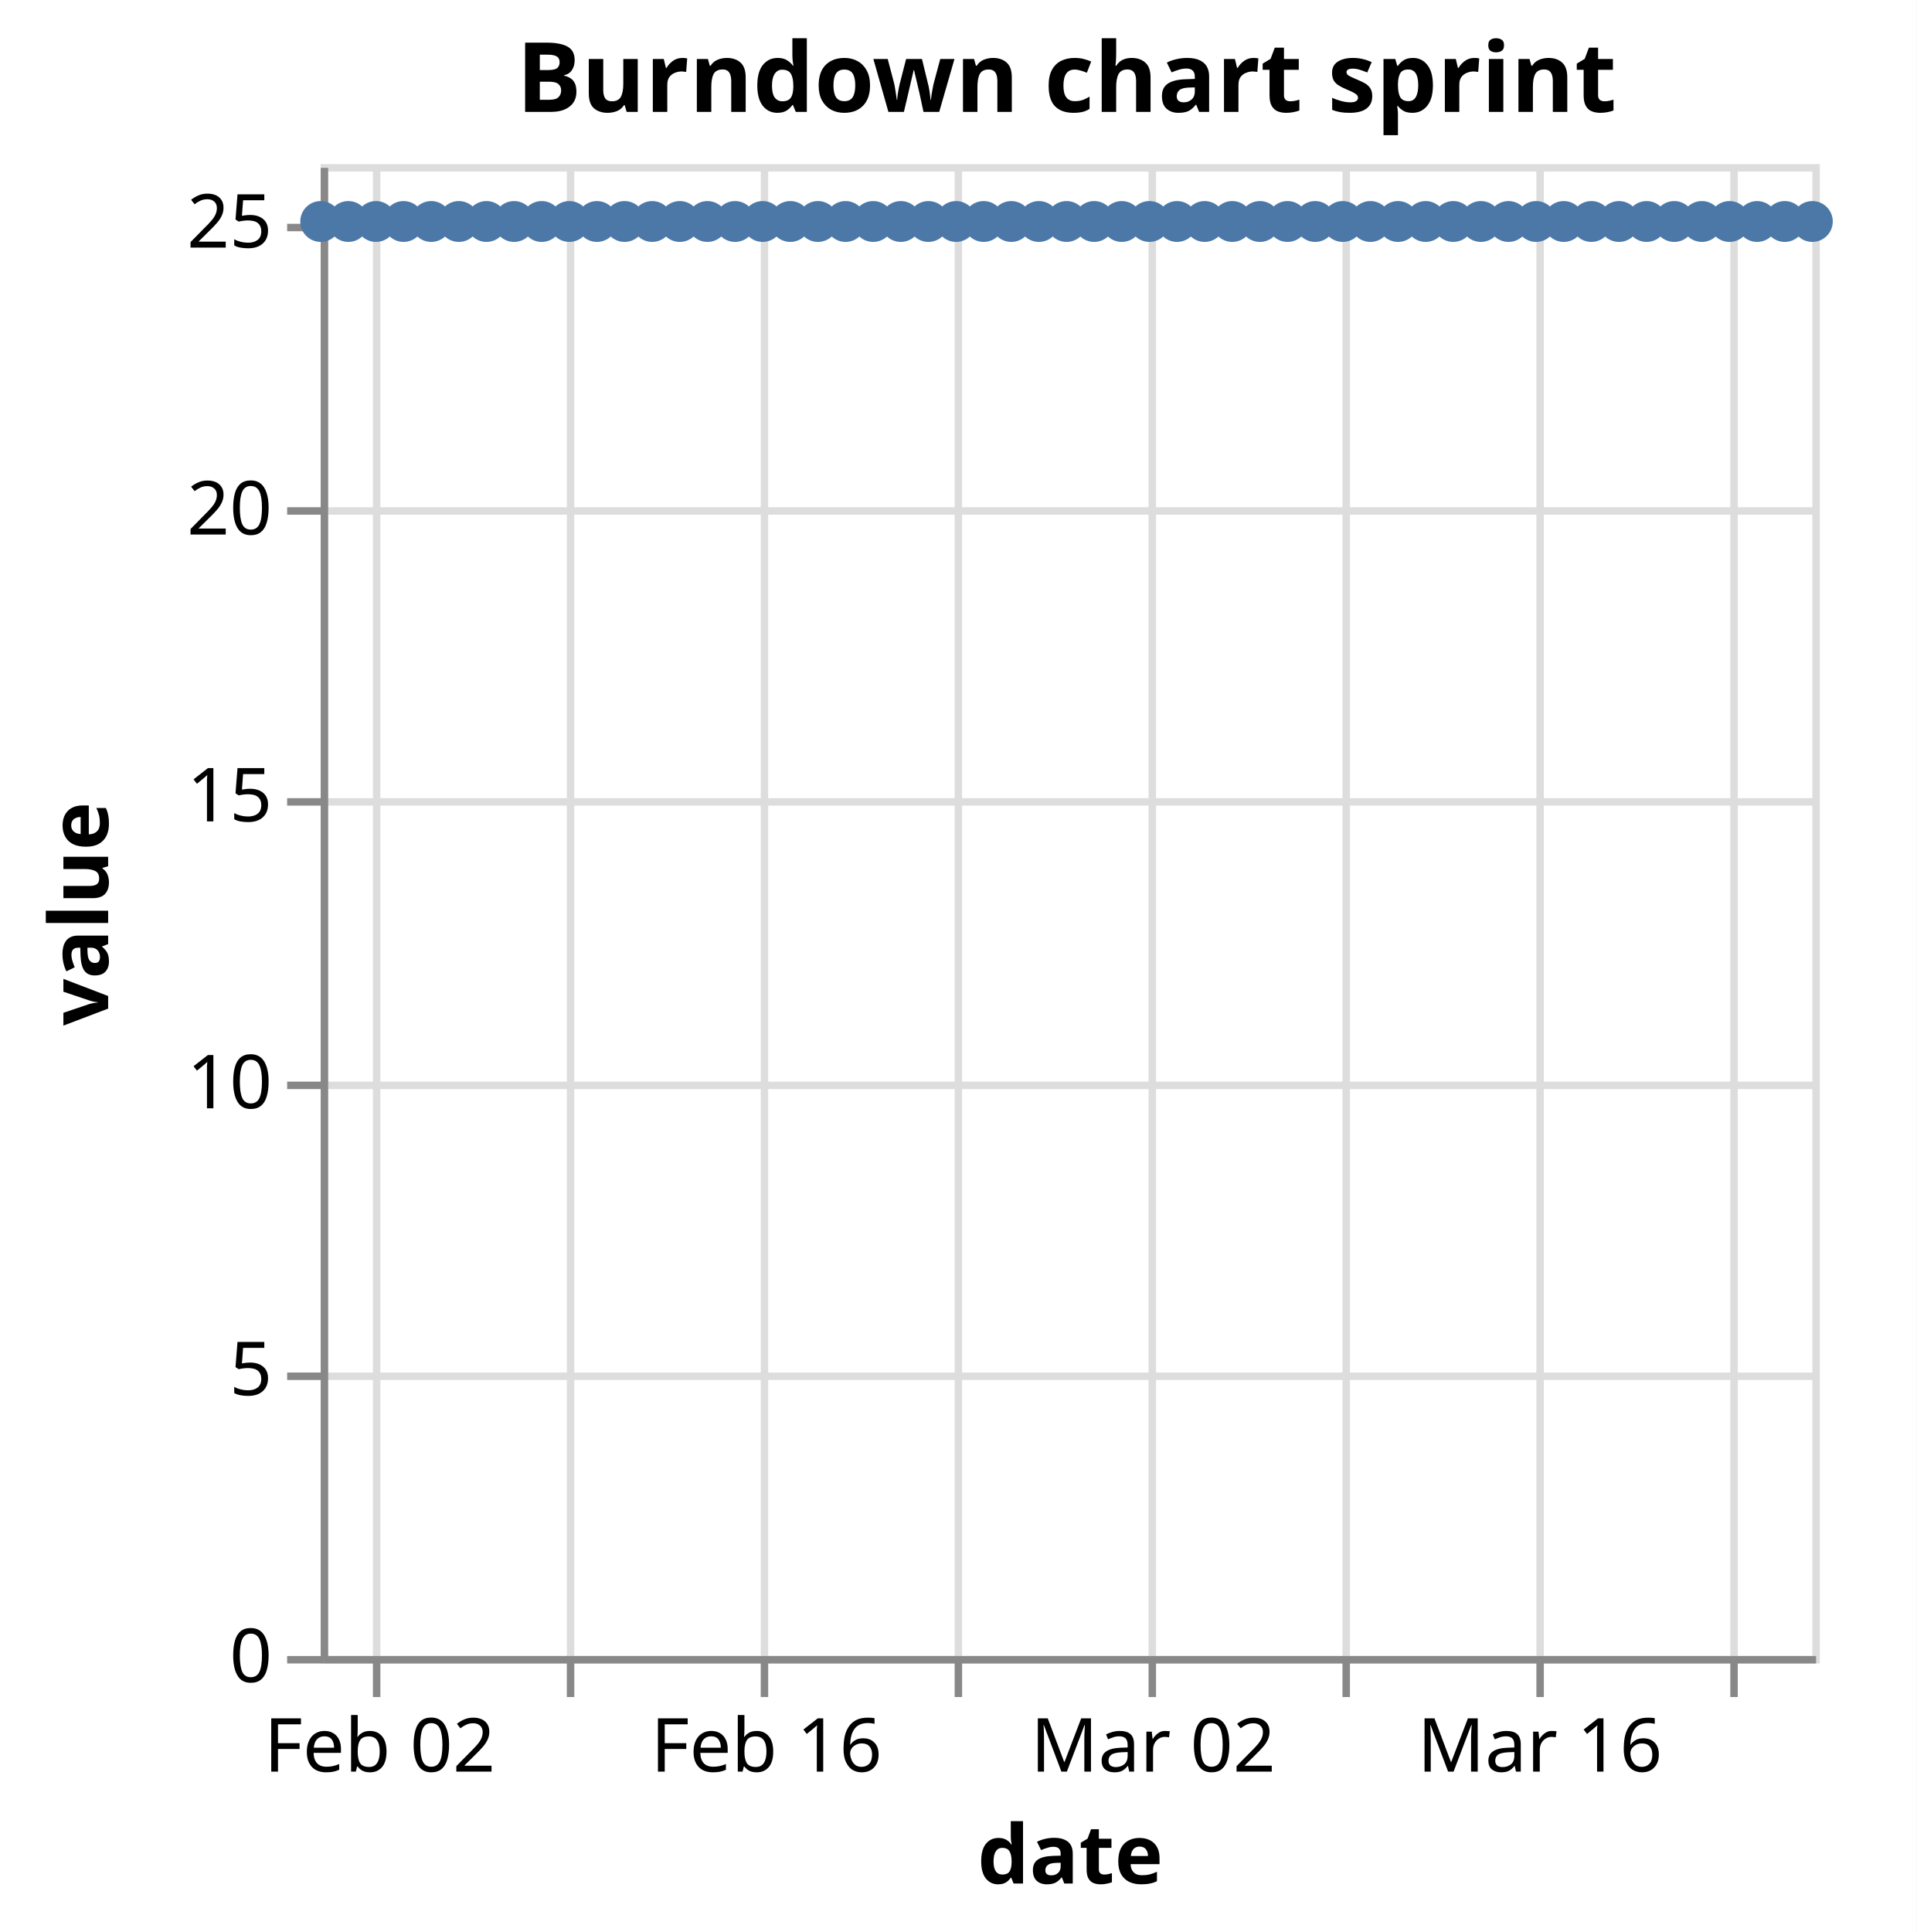
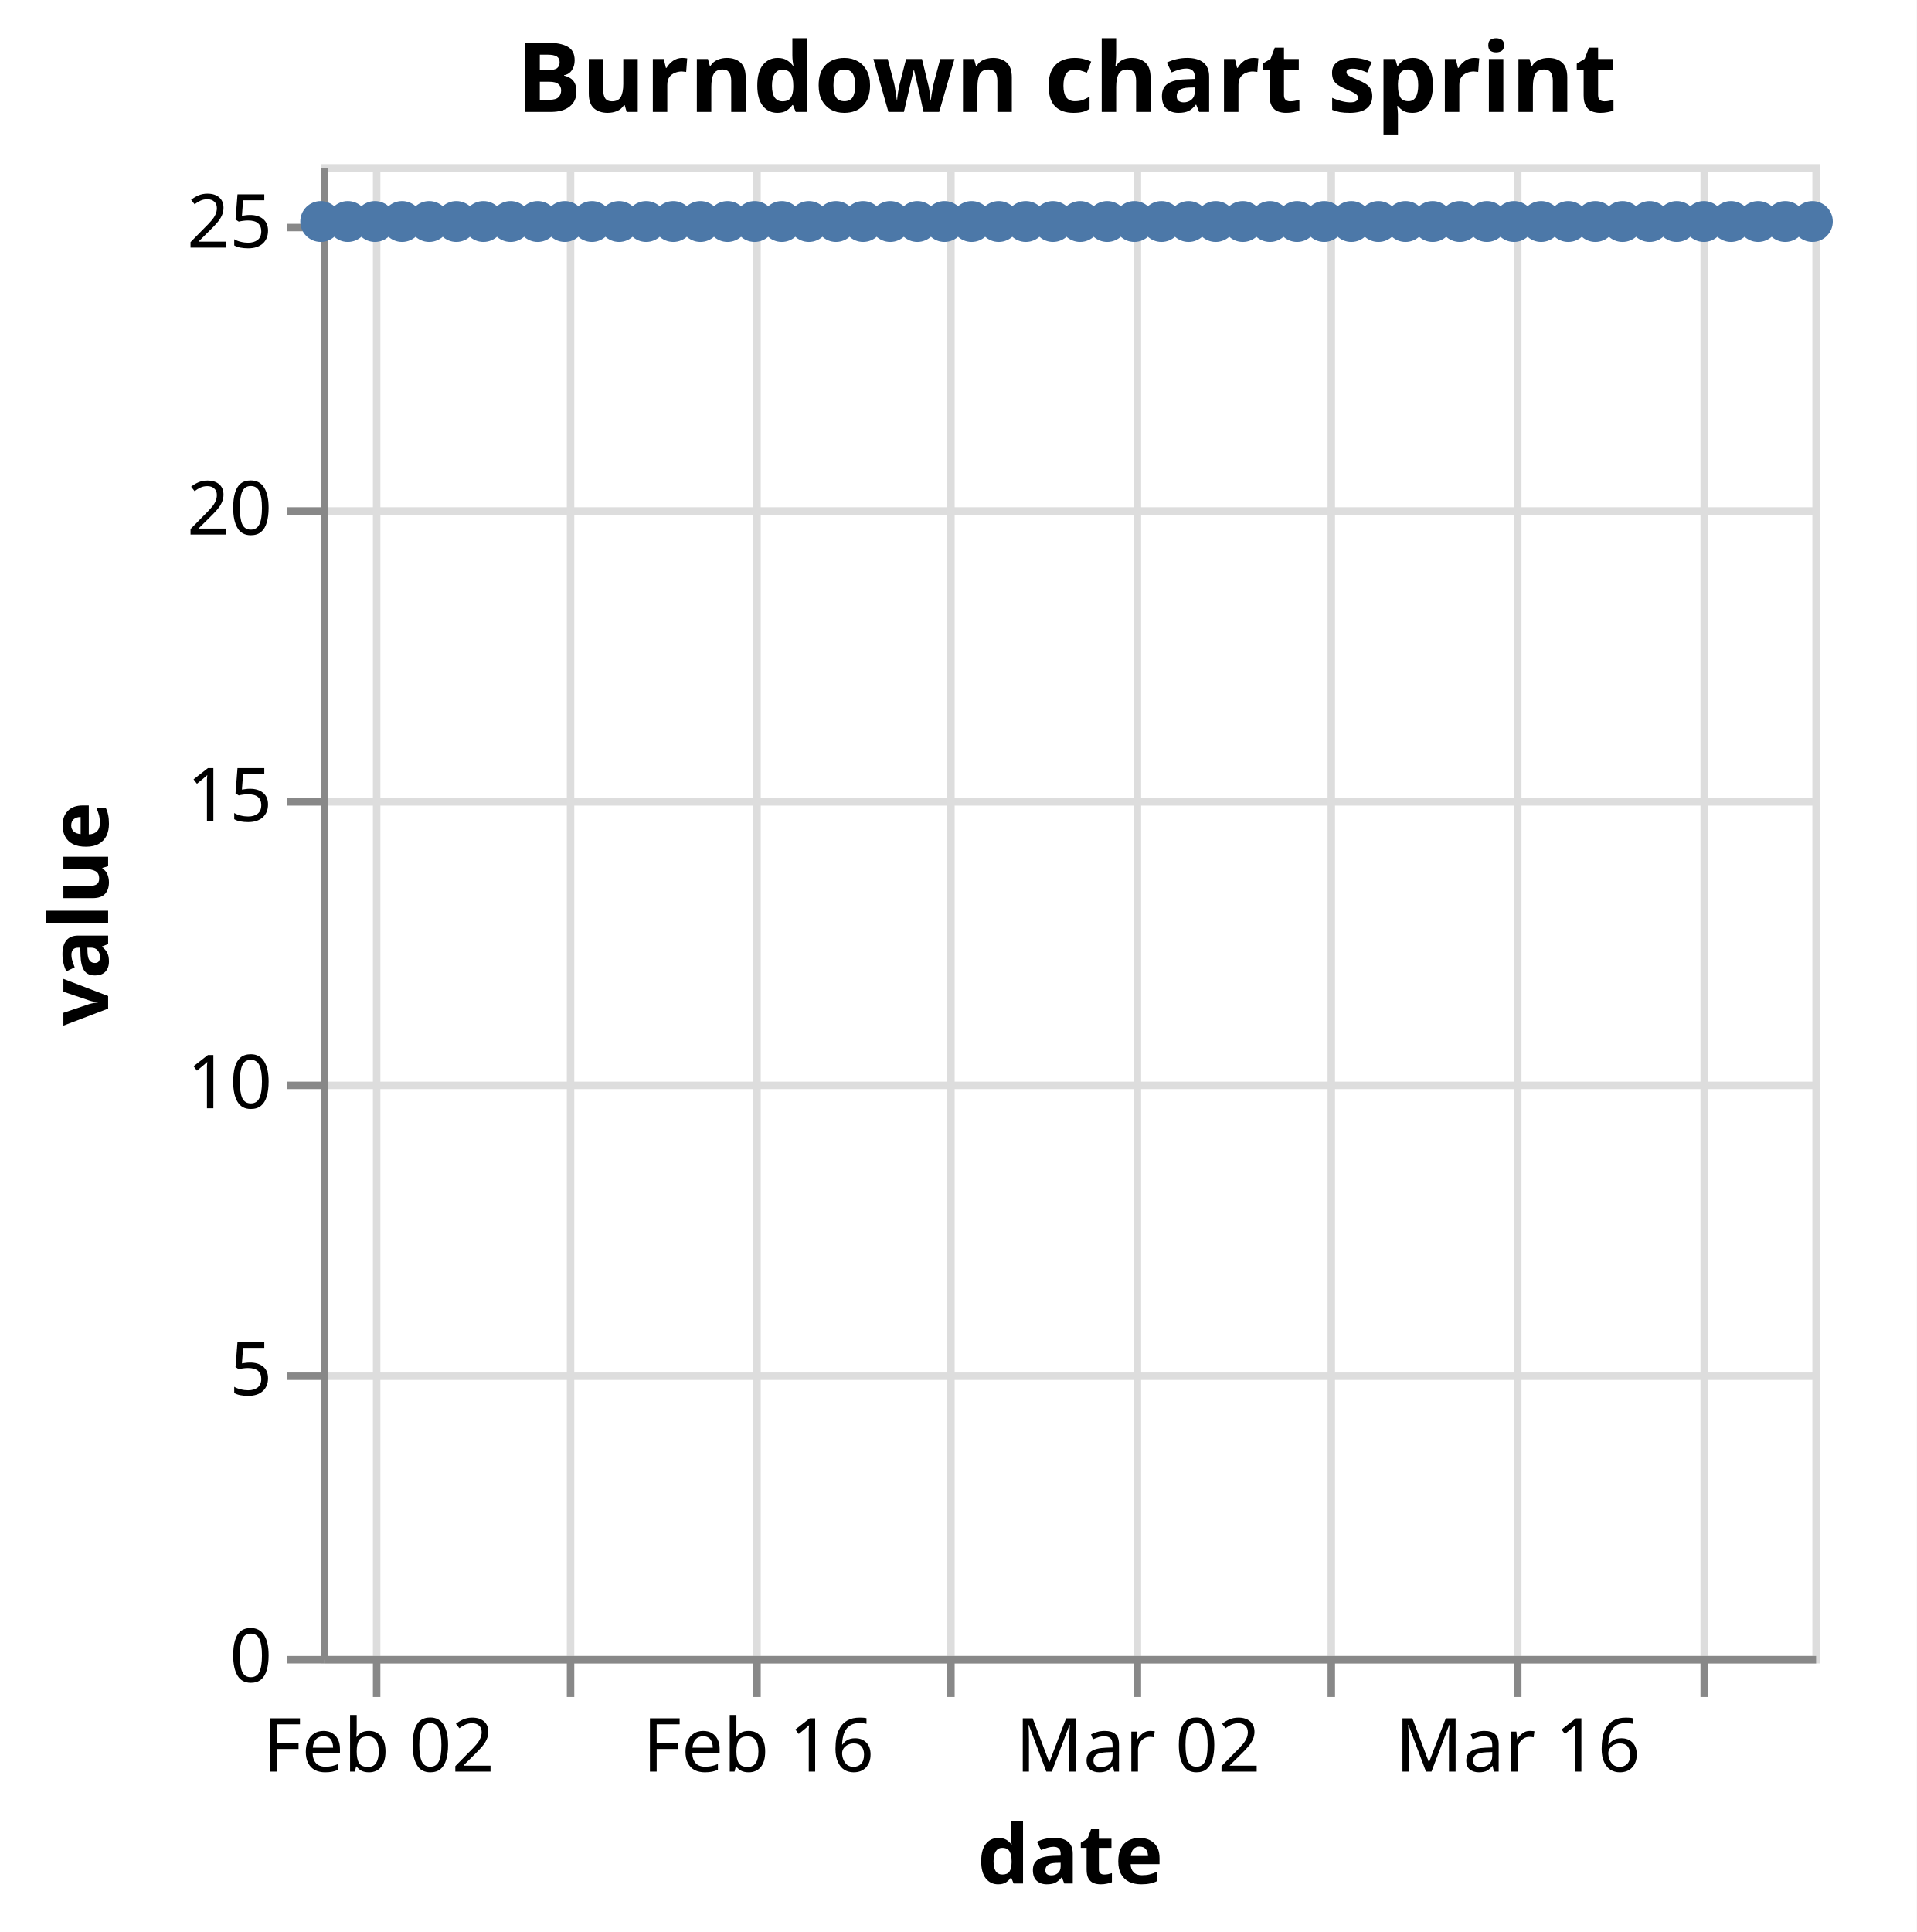
<svg xmlns="http://www.w3.org/2000/svg" version="1.1" class="marks" width="257" height="259" viewBox="0 0 257 259">
  <rect width="257" height="259" fill="white" />
  <g fill="none" stroke-miterlimit="10" transform="translate(43,22)">
    <g class="mark-group role-frame root" role="graphics-object" aria-roledescription="group mark container">
      <g transform="translate(0,0)">
        <path class="background" aria-hidden="true" d="M0.5,0.5h200v200h-200Z" stroke="#ddd" />
        <g>
          <g class="mark-group role-axis" aria-hidden="true">
            <g transform="translate(0.5,200.5)">
              <path class="background" aria-hidden="true" d="M0,0h0v0h0Z" pointer-events="none" />
              <g>
                <g class="mark-rule role-axis-grid" pointer-events="none">
                  <line transform="translate(7,-200)" x2="0" y2="200" stroke="#ddd" stroke-width="1" opacity="1" />
                  <line transform="translate(33,-200)" x2="0" y2="200" stroke="#ddd" stroke-width="1" opacity="1" />
-                   <line transform="translate(59,-200)" x2="0" y2="200" stroke="#ddd" stroke-width="1" opacity="1" />
-                   <line transform="translate(85,-200)" x2="0" y2="200" stroke="#ddd" stroke-width="1" opacity="1" />
-                   <line transform="translate(111,-200)" x2="0" y2="200" stroke="#ddd" stroke-width="1" opacity="1" />
-                   <line transform="translate(137,-200)" x2="0" y2="200" stroke="#ddd" stroke-width="1" opacity="1" />
-                   <line transform="translate(163,-200)" x2="0" y2="200" stroke="#ddd" stroke-width="1" opacity="1" />
-                   <line transform="translate(189,-200)" x2="0" y2="200" stroke="#ddd" stroke-width="1" opacity="1" />
+                   <line transform="translate(58,-200)" x2="0" y2="200" stroke="#ddd" stroke-width="1" opacity="1" />
+                   <line transform="translate(84,-200)" x2="0" y2="200" stroke="#ddd" stroke-width="1" opacity="1" />
+                   <line transform="translate(109,-200)" x2="0" y2="200" stroke="#ddd" stroke-width="1" opacity="1" />
+                   <line transform="translate(135,-200)" x2="0" y2="200" stroke="#ddd" stroke-width="1" opacity="1" />
+                   <line transform="translate(160,-200)" x2="0" y2="200" stroke="#ddd" stroke-width="1" opacity="1" />
+                   <line transform="translate(185,-200)" x2="0" y2="200" stroke="#ddd" stroke-width="1" opacity="1" />
                </g>
              </g>
              <path class="foreground" aria-hidden="true" d="" pointer-events="none" display="none" />
            </g>
          </g>
          <g class="mark-group role-axis" aria-hidden="true">
            <g transform="translate(0.5,0.5)">
              <path class="background" aria-hidden="true" d="M0,0h0v0h0Z" pointer-events="none" />
              <g>
                <g class="mark-rule role-axis-grid" pointer-events="none">
                  <line transform="translate(0,200)" x2="200" y2="0" stroke="#ddd" stroke-width="1" opacity="1" />
                  <line transform="translate(0,162)" x2="200" y2="0" stroke="#ddd" stroke-width="1" opacity="1" />
                  <line transform="translate(0,123)" x2="200" y2="0" stroke="#ddd" stroke-width="1" opacity="1" />
                  <line transform="translate(0,85)" x2="200" y2="0" stroke="#ddd" stroke-width="1" opacity="1" />
                  <line transform="translate(0,46)" x2="200" y2="0" stroke="#ddd" stroke-width="1" opacity="1" />
                  <line transform="translate(0,8)" x2="200" y2="0" stroke="#ddd" stroke-width="1" opacity="1" />
                </g>
              </g>
              <path class="foreground" aria-hidden="true" d="" pointer-events="none" display="none" />
            </g>
          </g>
-           <g class="mark-group role-axis" role="graphics-symbol" aria-roledescription="axis" aria-label="X-axis titled 'date' for a time scale with values from January 31 to March 26">
+           <g class="mark-group role-axis" role="graphics-symbol" aria-roledescription="axis" aria-label="X-axis titled 'date' for a time scale with values from January 31 to March 27">
            <g transform="translate(0.5,200.5)">
              <path class="background" aria-hidden="true" d="M0,0h0v0h0Z" pointer-events="none" />
              <g>
                <g class="mark-rule role-axis-tick" pointer-events="none">
                  <line transform="translate(7,0)" x2="0" y2="5" stroke="#888" stroke-width="1" opacity="1" />
                  <line transform="translate(33,0)" x2="0" y2="5" stroke="#888" stroke-width="1" opacity="1" />
-                   <line transform="translate(59,0)" x2="0" y2="5" stroke="#888" stroke-width="1" opacity="1" />
-                   <line transform="translate(85,0)" x2="0" y2="5" stroke="#888" stroke-width="1" opacity="1" />
-                   <line transform="translate(111,0)" x2="0" y2="5" stroke="#888" stroke-width="1" opacity="1" />
-                   <line transform="translate(137,0)" x2="0" y2="5" stroke="#888" stroke-width="1" opacity="1" />
-                   <line transform="translate(163,0)" x2="0" y2="5" stroke="#888" stroke-width="1" opacity="1" />
-                   <line transform="translate(189,0)" x2="0" y2="5" stroke="#888" stroke-width="1" opacity="1" />
+                   <line transform="translate(58,0)" x2="0" y2="5" stroke="#888" stroke-width="1" opacity="1" />
+                   <line transform="translate(84,0)" x2="0" y2="5" stroke="#888" stroke-width="1" opacity="1" />
+                   <line transform="translate(109,0)" x2="0" y2="5" stroke="#888" stroke-width="1" opacity="1" />
+                   <line transform="translate(135,0)" x2="0" y2="5" stroke="#888" stroke-width="1" opacity="1" />
+                   <line transform="translate(160,0)" x2="0" y2="5" stroke="#888" stroke-width="1" opacity="1" />
+                   <line transform="translate(185,0)" x2="0" y2="5" stroke="#888" stroke-width="1" opacity="1" />
                </g>
                <g class="mark-text role-axis-label" pointer-events="none">
-                   <text text-anchor="middle" transform="translate(7.407407,15)" font-family="sans-serif" font-size="10px" fill="#000" opacity="1">Feb 02</text>
-                   <text text-anchor="middle" transform="translate(33.33333,15)" font-family="sans-serif" font-size="10px" fill="#000" opacity="0">Feb 09</text>
-                   <text text-anchor="middle" transform="translate(59.25926,15)" font-family="sans-serif" font-size="10px" fill="#000" opacity="1">Feb 16</text>
-                   <text text-anchor="middle" transform="translate(85.18519,15)" font-family="sans-serif" font-size="10px" fill="#000" opacity="0">Feb 23</text>
-                   <text text-anchor="middle" transform="translate(111.1111,15)" font-family="sans-serif" font-size="10px" fill="#000" opacity="1">Mar 02</text>
-                   <text text-anchor="middle" transform="translate(137.037,15)" font-family="sans-serif" font-size="10px" fill="#000" opacity="0">Mar 09</text>
-                   <text text-anchor="middle" transform="translate(162.963,15)" font-family="sans-serif" font-size="10px" fill="#000" opacity="1">Mar 16</text>
-                   <text text-anchor="middle" transform="translate(188.8889,15)" font-family="sans-serif" font-size="10px" fill="#000" opacity="0">Mar 23</text>
+                   <text text-anchor="middle" transform="translate(7.272727,15)" font-family="sans-serif" font-size="10px" fill="#000" opacity="1">Feb 02</text>
+                   <text text-anchor="middle" transform="translate(32.72727,15)" font-family="sans-serif" font-size="10px" fill="#000" opacity="0">Feb 09</text>
+                   <text text-anchor="middle" transform="translate(58.18182,15)" font-family="sans-serif" font-size="10px" fill="#000" opacity="1">Feb 16</text>
+                   <text text-anchor="middle" transform="translate(83.63636,15)" font-family="sans-serif" font-size="10px" fill="#000" opacity="0">Feb 23</text>
+                   <text text-anchor="middle" transform="translate(109.0909,15)" font-family="sans-serif" font-size="10px" fill="#000" opacity="1">Mar 02</text>
+                   <text text-anchor="middle" transform="translate(134.5455,15)" font-family="sans-serif" font-size="10px" fill="#000" opacity="0">Mar 09</text>
+                   <text text-anchor="middle" transform="translate(160,15)" font-family="sans-serif" font-size="10px" fill="#000" opacity="1">Mar 16</text>
+                   <text text-anchor="middle" transform="translate(185.4545,15)" font-family="sans-serif" font-size="10px" fill="#000" opacity="0">Mar 23</text>
                </g>
                <g class="mark-rule role-axis-domain" pointer-events="none">
                  <line transform="translate(0,0)" x2="200" y2="0" stroke="#888" stroke-width="1" opacity="1" />
                </g>
                <g class="mark-text role-axis-title" pointer-events="none">
                  <text text-anchor="middle" transform="translate(100,30)" font-family="sans-serif" font-size="11px" font-weight="bold" fill="#000" opacity="1">date</text>
                </g>
              </g>
              <path class="foreground" aria-hidden="true" d="" pointer-events="none" display="none" />
            </g>
          </g>
          <g class="mark-group role-axis" role="graphics-symbol" aria-roledescription="axis" aria-label="Y-axis titled 'value' for a linear scale with values from 0 to 26">
            <g transform="translate(0.5,0.5)">
              <path class="background" aria-hidden="true" d="M0,0h0v0h0Z" pointer-events="none" />
              <g>
                <g class="mark-rule role-axis-tick" pointer-events="none">
                  <line transform="translate(0,200)" x2="-5" y2="0" stroke="#888" stroke-width="1" opacity="1" />
                  <line transform="translate(0,162)" x2="-5" y2="0" stroke="#888" stroke-width="1" opacity="1" />
                  <line transform="translate(0,123)" x2="-5" y2="0" stroke="#888" stroke-width="1" opacity="1" />
                  <line transform="translate(0,85)" x2="-5" y2="0" stroke="#888" stroke-width="1" opacity="1" />
                  <line transform="translate(0,46)" x2="-5" y2="0" stroke="#888" stroke-width="1" opacity="1" />
                  <line transform="translate(0,8)" x2="-5" y2="0" stroke="#888" stroke-width="1" opacity="1" />
                </g>
                <g class="mark-text role-axis-label" pointer-events="none">
                  <text text-anchor="end" transform="translate(-7,203)" font-family="sans-serif" font-size="10px" fill="#000" opacity="1">0</text>
                  <text text-anchor="end" transform="translate(-7,164.5385)" font-family="sans-serif" font-size="10px" fill="#000" opacity="1">5</text>
                  <text text-anchor="end" transform="translate(-7,126.0769)" font-family="sans-serif" font-size="10px" fill="#000" opacity="1">10</text>
                  <text text-anchor="end" transform="translate(-7,87.61538)" font-family="sans-serif" font-size="10px" fill="#000" opacity="1">15</text>
                  <text text-anchor="end" transform="translate(-7,49.15385)" font-family="sans-serif" font-size="10px" fill="#000" opacity="1">20</text>
                  <text text-anchor="end" transform="translate(-7,10.69231)" font-family="sans-serif" font-size="10px" fill="#000" opacity="1">25</text>
                </g>
                <g class="mark-rule role-axis-domain" pointer-events="none">
                  <line transform="translate(0,200)" x2="0" y2="-200" stroke="#888" stroke-width="1" opacity="1" />
                </g>
                <g class="mark-text role-axis-title" pointer-events="none">
                  <text text-anchor="middle" transform="translate(-27,100) rotate(-90) translate(0,-2)" font-family="sans-serif" font-size="11px" font-weight="bold" fill="#000" opacity="1">value</text>
                </g>
              </g>
              <path class="foreground" aria-hidden="true" d="" pointer-events="none" display="none" />
            </g>
          </g>
          <g class="mark-line role-mark layer_0_layer_0_marks" role="graphics-object" aria-roledescription="line mark container">
-             <path aria-label="date: Jan 31; value: 25" role="graphics-symbol" aria-roledescription="line mark" d="M0,7.692L3.704,7.692L7.407,7.692L11.111,7.692L14.815,7.692L18.519,7.692L22.222,7.692L25.926,7.692L29.63,7.692L33.333,7.692L37.037,7.692L40.741,7.692L44.444,7.692L48.148,7.692L51.852,7.692L55.556,7.692L59.259,7.692L62.963,7.692L66.667,7.692L70.37,7.692L74.074,7.692L77.778,7.692L81.481,7.692L85.185,7.692L88.889,7.692L92.593,7.692L96.296,7.692L100,7.692L103.704,7.692L107.407,7.692L111.111,7.692L114.815,7.692L118.519,7.692L122.222,7.692L125.926,7.692L129.63,7.692L133.333,7.692L137.037,7.692L140.741,7.692L144.444,7.692L148.148,7.692L151.852,7.692L155.556,7.692L159.259,7.692L162.963,7.692L166.667,7.692L170.37,7.692L174.074,7.692L177.778,7.692L181.481,7.692L185.185,7.692L188.889,7.692L192.593,7.692L196.296,7.692L200,7.692" stroke="#4c78a8" stroke-width="2" />
+             <path aria-label="date: Jan 31; value: 25" role="graphics-symbol" aria-roledescription="line mark" d="M0,7.692L3.636,7.692L7.273,7.692L10.909,7.692L14.545,7.692L18.182,7.692L21.818,7.692L25.455,7.692L29.091,7.692L32.727,7.692L36.364,7.692L40,7.692L43.636,7.692L47.273,7.692L50.909,7.692L54.545,7.692L58.182,7.692L61.818,7.692L65.455,7.692L69.091,7.692L72.727,7.692L76.364,7.692L80,7.692L83.636,7.692L87.273,7.692L90.909,7.692L94.545,7.692L98.182,7.692L101.818,7.692L105.455,7.692L109.091,7.692L112.727,7.692L116.364,7.692L120,7.692L123.636,7.692L127.273,7.692L130.909,7.692L134.545,7.692L138.182,7.692L141.818,7.692L145.455,7.692L149.091,7.692L152.727,7.692L156.364,7.692L160,7.692L163.636,7.692L167.273,7.692L170.909,7.692L174.545,7.692L178.182,7.692L181.818,7.692L185.455,7.692L189.091,7.692L192.727,7.692L196.364,7.692L200,7.692" stroke="#4c78a8" stroke-width="2" />
          </g>
          <g class="mark-symbol role-mark layer_0_layer_1_marks" role="graphics-object" aria-roledescription="symbol mark container">
            <path aria-label="date: Jan 31; value: 25" role="graphics-symbol" aria-roledescription="point" transform="translate(0,7.692308)" d="M2.739,0A2.739,2.739,0,1,1,-2.739,0A2.739,2.739,0,1,1,2.739,0" fill="#4c78a8" stroke-width="2" opacity="1" />
-             <path aria-label="date: Feb 01; value: 25" role="graphics-symbol" aria-roledescription="point" transform="translate(3.703704,7.692308)" d="M2.739,0A2.739,2.739,0,1,1,-2.739,0A2.739,2.739,0,1,1,2.739,0" fill="#4c78a8" stroke-width="2" opacity="1" />
-             <path aria-label="date: Feb 02; value: 25" role="graphics-symbol" aria-roledescription="point" transform="translate(7.407407,7.692308)" d="M2.739,0A2.739,2.739,0,1,1,-2.739,0A2.739,2.739,0,1,1,2.739,0" fill="#4c78a8" stroke-width="2" opacity="1" />
-             <path aria-label="date: Feb 03; value: 25" role="graphics-symbol" aria-roledescription="point" transform="translate(11.11111,7.692308)" d="M2.739,0A2.739,2.739,0,1,1,-2.739,0A2.739,2.739,0,1,1,2.739,0" fill="#4c78a8" stroke-width="2" opacity="1" />
-             <path aria-label="date: Feb 04; value: 25" role="graphics-symbol" aria-roledescription="point" transform="translate(14.81481,7.692308)" d="M2.739,0A2.739,2.739,0,1,1,-2.739,0A2.739,2.739,0,1,1,2.739,0" fill="#4c78a8" stroke-width="2" opacity="1" />
-             <path aria-label="date: Feb 05; value: 25" role="graphics-symbol" aria-roledescription="point" transform="translate(18.51852,7.692308)" d="M2.739,0A2.739,2.739,0,1,1,-2.739,0A2.739,2.739,0,1,1,2.739,0" fill="#4c78a8" stroke-width="2" opacity="1" />
-             <path aria-label="date: Feb 06; value: 25" role="graphics-symbol" aria-roledescription="point" transform="translate(22.22222,7.692308)" d="M2.739,0A2.739,2.739,0,1,1,-2.739,0A2.739,2.739,0,1,1,2.739,0" fill="#4c78a8" stroke-width="2" opacity="1" />
-             <path aria-label="date: Feb 07; value: 25" role="graphics-symbol" aria-roledescription="point" transform="translate(25.92593,7.692308)" d="M2.739,0A2.739,2.739,0,1,1,-2.739,0A2.739,2.739,0,1,1,2.739,0" fill="#4c78a8" stroke-width="2" opacity="1" />
-             <path aria-label="date: Feb 08; value: 25" role="graphics-symbol" aria-roledescription="point" transform="translate(29.62963,7.692308)" d="M2.739,0A2.739,2.739,0,1,1,-2.739,0A2.739,2.739,0,1,1,2.739,0" fill="#4c78a8" stroke-width="2" opacity="1" />
-             <path aria-label="date: Feb 09; value: 25" role="graphics-symbol" aria-roledescription="point" transform="translate(33.33333,7.692308)" d="M2.739,0A2.739,2.739,0,1,1,-2.739,0A2.739,2.739,0,1,1,2.739,0" fill="#4c78a8" stroke-width="2" opacity="1" />
-             <path aria-label="date: Feb 10; value: 25" role="graphics-symbol" aria-roledescription="point" transform="translate(37.03704,7.692308)" d="M2.739,0A2.739,2.739,0,1,1,-2.739,0A2.739,2.739,0,1,1,2.739,0" fill="#4c78a8" stroke-width="2" opacity="1" />
-             <path aria-label="date: Feb 11; value: 25" role="graphics-symbol" aria-roledescription="point" transform="translate(40.74074,7.692308)" d="M2.739,0A2.739,2.739,0,1,1,-2.739,0A2.739,2.739,0,1,1,2.739,0" fill="#4c78a8" stroke-width="2" opacity="1" />
-             <path aria-label="date: Feb 12; value: 25" role="graphics-symbol" aria-roledescription="point" transform="translate(44.44444,7.692308)" d="M2.739,0A2.739,2.739,0,1,1,-2.739,0A2.739,2.739,0,1,1,2.739,0" fill="#4c78a8" stroke-width="2" opacity="1" />
-             <path aria-label="date: Feb 13; value: 25" role="graphics-symbol" aria-roledescription="point" transform="translate(48.14815,7.692308)" d="M2.739,0A2.739,2.739,0,1,1,-2.739,0A2.739,2.739,0,1,1,2.739,0" fill="#4c78a8" stroke-width="2" opacity="1" />
-             <path aria-label="date: Feb 14; value: 25" role="graphics-symbol" aria-roledescription="point" transform="translate(51.85185,7.692308)" d="M2.739,0A2.739,2.739,0,1,1,-2.739,0A2.739,2.739,0,1,1,2.739,0" fill="#4c78a8" stroke-width="2" opacity="1" />
-             <path aria-label="date: Feb 15; value: 25" role="graphics-symbol" aria-roledescription="point" transform="translate(55.55556,7.692308)" d="M2.739,0A2.739,2.739,0,1,1,-2.739,0A2.739,2.739,0,1,1,2.739,0" fill="#4c78a8" stroke-width="2" opacity="1" />
-             <path aria-label="date: Feb 16; value: 25" role="graphics-symbol" aria-roledescription="point" transform="translate(59.25926,7.692308)" d="M2.739,0A2.739,2.739,0,1,1,-2.739,0A2.739,2.739,0,1,1,2.739,0" fill="#4c78a8" stroke-width="2" opacity="1" />
-             <path aria-label="date: Feb 17; value: 25" role="graphics-symbol" aria-roledescription="point" transform="translate(62.96296,7.692308)" d="M2.739,0A2.739,2.739,0,1,1,-2.739,0A2.739,2.739,0,1,1,2.739,0" fill="#4c78a8" stroke-width="2" opacity="1" />
-             <path aria-label="date: Feb 18; value: 25" role="graphics-symbol" aria-roledescription="point" transform="translate(66.66667,7.692308)" d="M2.739,0A2.739,2.739,0,1,1,-2.739,0A2.739,2.739,0,1,1,2.739,0" fill="#4c78a8" stroke-width="2" opacity="1" />
-             <path aria-label="date: Feb 19; value: 25" role="graphics-symbol" aria-roledescription="point" transform="translate(70.37037,7.692308)" d="M2.739,0A2.739,2.739,0,1,1,-2.739,0A2.739,2.739,0,1,1,2.739,0" fill="#4c78a8" stroke-width="2" opacity="1" />
-             <path aria-label="date: Feb 20; value: 25" role="graphics-symbol" aria-roledescription="point" transform="translate(74.07407,7.692308)" d="M2.739,0A2.739,2.739,0,1,1,-2.739,0A2.739,2.739,0,1,1,2.739,0" fill="#4c78a8" stroke-width="2" opacity="1" />
-             <path aria-label="date: Feb 21; value: 25" role="graphics-symbol" aria-roledescription="point" transform="translate(77.77778,7.692308)" d="M2.739,0A2.739,2.739,0,1,1,-2.739,0A2.739,2.739,0,1,1,2.739,0" fill="#4c78a8" stroke-width="2" opacity="1" />
-             <path aria-label="date: Feb 22; value: 25" role="graphics-symbol" aria-roledescription="point" transform="translate(81.48148,7.692308)" d="M2.739,0A2.739,2.739,0,1,1,-2.739,0A2.739,2.739,0,1,1,2.739,0" fill="#4c78a8" stroke-width="2" opacity="1" />
-             <path aria-label="date: Feb 23; value: 25" role="graphics-symbol" aria-roledescription="point" transform="translate(85.18519,7.692308)" d="M2.739,0A2.739,2.739,0,1,1,-2.739,0A2.739,2.739,0,1,1,2.739,0" fill="#4c78a8" stroke-width="2" opacity="1" />
-             <path aria-label="date: Feb 24; value: 25" role="graphics-symbol" aria-roledescription="point" transform="translate(88.88889,7.692308)" d="M2.739,0A2.739,2.739,0,1,1,-2.739,0A2.739,2.739,0,1,1,2.739,0" fill="#4c78a8" stroke-width="2" opacity="1" />
-             <path aria-label="date: Feb 25; value: 25" role="graphics-symbol" aria-roledescription="point" transform="translate(92.59259,7.692308)" d="M2.739,0A2.739,2.739,0,1,1,-2.739,0A2.739,2.739,0,1,1,2.739,0" fill="#4c78a8" stroke-width="2" opacity="1" />
-             <path aria-label="date: Feb 26; value: 25" role="graphics-symbol" aria-roledescription="point" transform="translate(96.2963,7.692308)" d="M2.739,0A2.739,2.739,0,1,1,-2.739,0A2.739,2.739,0,1,1,2.739,0" fill="#4c78a8" stroke-width="2" opacity="1" />
-             <path aria-label="date: Feb 27; value: 25" role="graphics-symbol" aria-roledescription="point" transform="translate(100,7.692308)" d="M2.739,0A2.739,2.739,0,1,1,-2.739,0A2.739,2.739,0,1,1,2.739,0" fill="#4c78a8" stroke-width="2" opacity="1" />
-             <path aria-label="date: Feb 28; value: 25" role="graphics-symbol" aria-roledescription="point" transform="translate(103.7037,7.692308)" d="M2.739,0A2.739,2.739,0,1,1,-2.739,0A2.739,2.739,0,1,1,2.739,0" fill="#4c78a8" stroke-width="2" opacity="1" />
-             <path aria-label="date: Mar 01; value: 25" role="graphics-symbol" aria-roledescription="point" transform="translate(107.4074,7.692308)" d="M2.739,0A2.739,2.739,0,1,1,-2.739,0A2.739,2.739,0,1,1,2.739,0" fill="#4c78a8" stroke-width="2" opacity="1" />
-             <path aria-label="date: Mar 02; value: 25" role="graphics-symbol" aria-roledescription="point" transform="translate(111.1111,7.692308)" d="M2.739,0A2.739,2.739,0,1,1,-2.739,0A2.739,2.739,0,1,1,2.739,0" fill="#4c78a8" stroke-width="2" opacity="1" />
-             <path aria-label="date: Mar 03; value: 25" role="graphics-symbol" aria-roledescription="point" transform="translate(114.8148,7.692308)" d="M2.739,0A2.739,2.739,0,1,1,-2.739,0A2.739,2.739,0,1,1,2.739,0" fill="#4c78a8" stroke-width="2" opacity="1" />
-             <path aria-label="date: Mar 04; value: 25" role="graphics-symbol" aria-roledescription="point" transform="translate(118.5185,7.692308)" d="M2.739,0A2.739,2.739,0,1,1,-2.739,0A2.739,2.739,0,1,1,2.739,0" fill="#4c78a8" stroke-width="2" opacity="1" />
-             <path aria-label="date: Mar 05; value: 25" role="graphics-symbol" aria-roledescription="point" transform="translate(122.2222,7.692308)" d="M2.739,0A2.739,2.739,0,1,1,-2.739,0A2.739,2.739,0,1,1,2.739,0" fill="#4c78a8" stroke-width="2" opacity="1" />
-             <path aria-label="date: Mar 06; value: 25" role="graphics-symbol" aria-roledescription="point" transform="translate(125.9259,7.692308)" d="M2.739,0A2.739,2.739,0,1,1,-2.739,0A2.739,2.739,0,1,1,2.739,0" fill="#4c78a8" stroke-width="2" opacity="1" />
-             <path aria-label="date: Mar 07; value: 25" role="graphics-symbol" aria-roledescription="point" transform="translate(129.6296,7.692308)" d="M2.739,0A2.739,2.739,0,1,1,-2.739,0A2.739,2.739,0,1,1,2.739,0" fill="#4c78a8" stroke-width="2" opacity="1" />
-             <path aria-label="date: Mar 08; value: 25" role="graphics-symbol" aria-roledescription="point" transform="translate(133.3333,7.692308)" d="M2.739,0A2.739,2.739,0,1,1,-2.739,0A2.739,2.739,0,1,1,2.739,0" fill="#4c78a8" stroke-width="2" opacity="1" />
-             <path aria-label="date: Mar 09; value: 25" role="graphics-symbol" aria-roledescription="point" transform="translate(137.037,7.692308)" d="M2.739,0A2.739,2.739,0,1,1,-2.739,0A2.739,2.739,0,1,1,2.739,0" fill="#4c78a8" stroke-width="2" opacity="1" />
-             <path aria-label="date: Mar 10; value: 25" role="graphics-symbol" aria-roledescription="point" transform="translate(140.7407,7.692308)" d="M2.739,0A2.739,2.739,0,1,1,-2.739,0A2.739,2.739,0,1,1,2.739,0" fill="#4c78a8" stroke-width="2" opacity="1" />
-             <path aria-label="date: Mar 11; value: 25" role="graphics-symbol" aria-roledescription="point" transform="translate(144.4444,7.692308)" d="M2.739,0A2.739,2.739,0,1,1,-2.739,0A2.739,2.739,0,1,1,2.739,0" fill="#4c78a8" stroke-width="2" opacity="1" />
-             <path aria-label="date: Mar 12; value: 25" role="graphics-symbol" aria-roledescription="point" transform="translate(148.1481,7.692308)" d="M2.739,0A2.739,2.739,0,1,1,-2.739,0A2.739,2.739,0,1,1,2.739,0" fill="#4c78a8" stroke-width="2" opacity="1" />
-             <path aria-label="date: Mar 13; value: 25" role="graphics-symbol" aria-roledescription="point" transform="translate(151.8519,7.692308)" d="M2.739,0A2.739,2.739,0,1,1,-2.739,0A2.739,2.739,0,1,1,2.739,0" fill="#4c78a8" stroke-width="2" opacity="1" />
-             <path aria-label="date: Mar 14; value: 25" role="graphics-symbol" aria-roledescription="point" transform="translate(155.5556,7.692308)" d="M2.739,0A2.739,2.739,0,1,1,-2.739,0A2.739,2.739,0,1,1,2.739,0" fill="#4c78a8" stroke-width="2" opacity="1" />
-             <path aria-label="date: Mar 15; value: 25" role="graphics-symbol" aria-roledescription="point" transform="translate(159.2593,7.692308)" d="M2.739,0A2.739,2.739,0,1,1,-2.739,0A2.739,2.739,0,1,1,2.739,0" fill="#4c78a8" stroke-width="2" opacity="1" />
-             <path aria-label="date: Mar 16; value: 25" role="graphics-symbol" aria-roledescription="point" transform="translate(162.963,7.692308)" d="M2.739,0A2.739,2.739,0,1,1,-2.739,0A2.739,2.739,0,1,1,2.739,0" fill="#4c78a8" stroke-width="2" opacity="1" />
-             <path aria-label="date: Mar 17; value: 25" role="graphics-symbol" aria-roledescription="point" transform="translate(166.6667,7.692308)" d="M2.739,0A2.739,2.739,0,1,1,-2.739,0A2.739,2.739,0,1,1,2.739,0" fill="#4c78a8" stroke-width="2" opacity="1" />
-             <path aria-label="date: Mar 18; value: 25" role="graphics-symbol" aria-roledescription="point" transform="translate(170.3704,7.692308)" d="M2.739,0A2.739,2.739,0,1,1,-2.739,0A2.739,2.739,0,1,1,2.739,0" fill="#4c78a8" stroke-width="2" opacity="1" />
-             <path aria-label="date: Mar 19; value: 25" role="graphics-symbol" aria-roledescription="point" transform="translate(174.0741,7.692308)" d="M2.739,0A2.739,2.739,0,1,1,-2.739,0A2.739,2.739,0,1,1,2.739,0" fill="#4c78a8" stroke-width="2" opacity="1" />
-             <path aria-label="date: Mar 20; value: 25" role="graphics-symbol" aria-roledescription="point" transform="translate(177.7778,7.692308)" d="M2.739,0A2.739,2.739,0,1,1,-2.739,0A2.739,2.739,0,1,1,2.739,0" fill="#4c78a8" stroke-width="2" opacity="1" />
-             <path aria-label="date: Mar 21; value: 25" role="graphics-symbol" aria-roledescription="point" transform="translate(181.4815,7.692308)" d="M2.739,0A2.739,2.739,0,1,1,-2.739,0A2.739,2.739,0,1,1,2.739,0" fill="#4c78a8" stroke-width="2" opacity="1" />
-             <path aria-label="date: Mar 22; value: 25" role="graphics-symbol" aria-roledescription="point" transform="translate(185.1852,7.692308)" d="M2.739,0A2.739,2.739,0,1,1,-2.739,0A2.739,2.739,0,1,1,2.739,0" fill="#4c78a8" stroke-width="2" opacity="1" />
-             <path aria-label="date: Mar 23; value: 25" role="graphics-symbol" aria-roledescription="point" transform="translate(188.8889,7.692308)" d="M2.739,0A2.739,2.739,0,1,1,-2.739,0A2.739,2.739,0,1,1,2.739,0" fill="#4c78a8" stroke-width="2" opacity="1" />
-             <path aria-label="date: Mar 24; value: 25" role="graphics-symbol" aria-roledescription="point" transform="translate(192.5926,7.692308)" d="M2.739,0A2.739,2.739,0,1,1,-2.739,0A2.739,2.739,0,1,1,2.739,0" fill="#4c78a8" stroke-width="2" opacity="1" />
-             <path aria-label="date: Mar 25; value: 25" role="graphics-symbol" aria-roledescription="point" transform="translate(196.2963,7.692308)" d="M2.739,0A2.739,2.739,0,1,1,-2.739,0A2.739,2.739,0,1,1,2.739,0" fill="#4c78a8" stroke-width="2" opacity="1" />
-             <path aria-label="date: Mar 26; value: 25" role="graphics-symbol" aria-roledescription="point" transform="translate(200,7.692308)" d="M2.739,0A2.739,2.739,0,1,1,-2.739,0A2.739,2.739,0,1,1,2.739,0" fill="#4c78a8" stroke-width="2" opacity="1" />
+             <path aria-label="date: Feb 01; value: 25" role="graphics-symbol" aria-roledescription="point" transform="translate(3.636364,7.692308)" d="M2.739,0A2.739,2.739,0,1,1,-2.739,0A2.739,2.739,0,1,1,2.739,0" fill="#4c78a8" stroke-width="2" opacity="1" />
+             <path aria-label="date: Feb 02; value: 25" role="graphics-symbol" aria-roledescription="point" transform="translate(7.272727,7.692308)" d="M2.739,0A2.739,2.739,0,1,1,-2.739,0A2.739,2.739,0,1,1,2.739,0" fill="#4c78a8" stroke-width="2" opacity="1" />
+             <path aria-label="date: Feb 03; value: 25" role="graphics-symbol" aria-roledescription="point" transform="translate(10.90909,7.692308)" d="M2.739,0A2.739,2.739,0,1,1,-2.739,0A2.739,2.739,0,1,1,2.739,0" fill="#4c78a8" stroke-width="2" opacity="1" />
+             <path aria-label="date: Feb 04; value: 25" role="graphics-symbol" aria-roledescription="point" transform="translate(14.54545,7.692308)" d="M2.739,0A2.739,2.739,0,1,1,-2.739,0A2.739,2.739,0,1,1,2.739,0" fill="#4c78a8" stroke-width="2" opacity="1" />
+             <path aria-label="date: Feb 05; value: 25" role="graphics-symbol" aria-roledescription="point" transform="translate(18.18182,7.692308)" d="M2.739,0A2.739,2.739,0,1,1,-2.739,0A2.739,2.739,0,1,1,2.739,0" fill="#4c78a8" stroke-width="2" opacity="1" />
+             <path aria-label="date: Feb 06; value: 25" role="graphics-symbol" aria-roledescription="point" transform="translate(21.81818,7.692308)" d="M2.739,0A2.739,2.739,0,1,1,-2.739,0A2.739,2.739,0,1,1,2.739,0" fill="#4c78a8" stroke-width="2" opacity="1" />
+             <path aria-label="date: Feb 07; value: 25" role="graphics-symbol" aria-roledescription="point" transform="translate(25.45455,7.692308)" d="M2.739,0A2.739,2.739,0,1,1,-2.739,0A2.739,2.739,0,1,1,2.739,0" fill="#4c78a8" stroke-width="2" opacity="1" />
+             <path aria-label="date: Feb 08; value: 25" role="graphics-symbol" aria-roledescription="point" transform="translate(29.09091,7.692308)" d="M2.739,0A2.739,2.739,0,1,1,-2.739,0A2.739,2.739,0,1,1,2.739,0" fill="#4c78a8" stroke-width="2" opacity="1" />
+             <path aria-label="date: Feb 09; value: 25" role="graphics-symbol" aria-roledescription="point" transform="translate(32.72727,7.692308)" d="M2.739,0A2.739,2.739,0,1,1,-2.739,0A2.739,2.739,0,1,1,2.739,0" fill="#4c78a8" stroke-width="2" opacity="1" />
+             <path aria-label="date: Feb 10; value: 25" role="graphics-symbol" aria-roledescription="point" transform="translate(36.36364,7.692308)" d="M2.739,0A2.739,2.739,0,1,1,-2.739,0A2.739,2.739,0,1,1,2.739,0" fill="#4c78a8" stroke-width="2" opacity="1" />
+             <path aria-label="date: Feb 11; value: 25" role="graphics-symbol" aria-roledescription="point" transform="translate(40,7.692308)" d="M2.739,0A2.739,2.739,0,1,1,-2.739,0A2.739,2.739,0,1,1,2.739,0" fill="#4c78a8" stroke-width="2" opacity="1" />
+             <path aria-label="date: Feb 12; value: 25" role="graphics-symbol" aria-roledescription="point" transform="translate(43.63636,7.692308)" d="M2.739,0A2.739,2.739,0,1,1,-2.739,0A2.739,2.739,0,1,1,2.739,0" fill="#4c78a8" stroke-width="2" opacity="1" />
+             <path aria-label="date: Feb 13; value: 25" role="graphics-symbol" aria-roledescription="point" transform="translate(47.27273,7.692308)" d="M2.739,0A2.739,2.739,0,1,1,-2.739,0A2.739,2.739,0,1,1,2.739,0" fill="#4c78a8" stroke-width="2" opacity="1" />
+             <path aria-label="date: Feb 14; value: 25" role="graphics-symbol" aria-roledescription="point" transform="translate(50.90909,7.692308)" d="M2.739,0A2.739,2.739,0,1,1,-2.739,0A2.739,2.739,0,1,1,2.739,0" fill="#4c78a8" stroke-width="2" opacity="1" />
+             <path aria-label="date: Feb 15; value: 25" role="graphics-symbol" aria-roledescription="point" transform="translate(54.54545,7.692308)" d="M2.739,0A2.739,2.739,0,1,1,-2.739,0A2.739,2.739,0,1,1,2.739,0" fill="#4c78a8" stroke-width="2" opacity="1" />
+             <path aria-label="date: Feb 16; value: 25" role="graphics-symbol" aria-roledescription="point" transform="translate(58.18182,7.692308)" d="M2.739,0A2.739,2.739,0,1,1,-2.739,0A2.739,2.739,0,1,1,2.739,0" fill="#4c78a8" stroke-width="2" opacity="1" />
+             <path aria-label="date: Feb 17; value: 25" role="graphics-symbol" aria-roledescription="point" transform="translate(61.81818,7.692308)" d="M2.739,0A2.739,2.739,0,1,1,-2.739,0A2.739,2.739,0,1,1,2.739,0" fill="#4c78a8" stroke-width="2" opacity="1" />
+             <path aria-label="date: Feb 18; value: 25" role="graphics-symbol" aria-roledescription="point" transform="translate(65.45455,7.692308)" d="M2.739,0A2.739,2.739,0,1,1,-2.739,0A2.739,2.739,0,1,1,2.739,0" fill="#4c78a8" stroke-width="2" opacity="1" />
+             <path aria-label="date: Feb 19; value: 25" role="graphics-symbol" aria-roledescription="point" transform="translate(69.09091,7.692308)" d="M2.739,0A2.739,2.739,0,1,1,-2.739,0A2.739,2.739,0,1,1,2.739,0" fill="#4c78a8" stroke-width="2" opacity="1" />
+             <path aria-label="date: Feb 20; value: 25" role="graphics-symbol" aria-roledescription="point" transform="translate(72.72727,7.692308)" d="M2.739,0A2.739,2.739,0,1,1,-2.739,0A2.739,2.739,0,1,1,2.739,0" fill="#4c78a8" stroke-width="2" opacity="1" />
+             <path aria-label="date: Feb 21; value: 25" role="graphics-symbol" aria-roledescription="point" transform="translate(76.36364,7.692308)" d="M2.739,0A2.739,2.739,0,1,1,-2.739,0A2.739,2.739,0,1,1,2.739,0" fill="#4c78a8" stroke-width="2" opacity="1" />
+             <path aria-label="date: Feb 22; value: 25" role="graphics-symbol" aria-roledescription="point" transform="translate(80,7.692308)" d="M2.739,0A2.739,2.739,0,1,1,-2.739,0A2.739,2.739,0,1,1,2.739,0" fill="#4c78a8" stroke-width="2" opacity="1" />
+             <path aria-label="date: Feb 23; value: 25" role="graphics-symbol" aria-roledescription="point" transform="translate(83.63636,7.692308)" d="M2.739,0A2.739,2.739,0,1,1,-2.739,0A2.739,2.739,0,1,1,2.739,0" fill="#4c78a8" stroke-width="2" opacity="1" />
+             <path aria-label="date: Feb 24; value: 25" role="graphics-symbol" aria-roledescription="point" transform="translate(87.27273,7.692308)" d="M2.739,0A2.739,2.739,0,1,1,-2.739,0A2.739,2.739,0,1,1,2.739,0" fill="#4c78a8" stroke-width="2" opacity="1" />
+             <path aria-label="date: Feb 25; value: 25" role="graphics-symbol" aria-roledescription="point" transform="translate(90.90909,7.692308)" d="M2.739,0A2.739,2.739,0,1,1,-2.739,0A2.739,2.739,0,1,1,2.739,0" fill="#4c78a8" stroke-width="2" opacity="1" />
+             <path aria-label="date: Feb 26; value: 25" role="graphics-symbol" aria-roledescription="point" transform="translate(94.54545,7.692308)" d="M2.739,0A2.739,2.739,0,1,1,-2.739,0A2.739,2.739,0,1,1,2.739,0" fill="#4c78a8" stroke-width="2" opacity="1" />
+             <path aria-label="date: Feb 27; value: 25" role="graphics-symbol" aria-roledescription="point" transform="translate(98.18182,7.692308)" d="M2.739,0A2.739,2.739,0,1,1,-2.739,0A2.739,2.739,0,1,1,2.739,0" fill="#4c78a8" stroke-width="2" opacity="1" />
+             <path aria-label="date: Feb 28; value: 25" role="graphics-symbol" aria-roledescription="point" transform="translate(101.8182,7.692308)" d="M2.739,0A2.739,2.739,0,1,1,-2.739,0A2.739,2.739,0,1,1,2.739,0" fill="#4c78a8" stroke-width="2" opacity="1" />
+             <path aria-label="date: Mar 01; value: 25" role="graphics-symbol" aria-roledescription="point" transform="translate(105.4545,7.692308)" d="M2.739,0A2.739,2.739,0,1,1,-2.739,0A2.739,2.739,0,1,1,2.739,0" fill="#4c78a8" stroke-width="2" opacity="1" />
+             <path aria-label="date: Mar 02; value: 25" role="graphics-symbol" aria-roledescription="point" transform="translate(109.0909,7.692308)" d="M2.739,0A2.739,2.739,0,1,1,-2.739,0A2.739,2.739,0,1,1,2.739,0" fill="#4c78a8" stroke-width="2" opacity="1" />
+             <path aria-label="date: Mar 03; value: 25" role="graphics-symbol" aria-roledescription="point" transform="translate(112.7273,7.692308)" d="M2.739,0A2.739,2.739,0,1,1,-2.739,0A2.739,2.739,0,1,1,2.739,0" fill="#4c78a8" stroke-width="2" opacity="1" />
+             <path aria-label="date: Mar 04; value: 25" role="graphics-symbol" aria-roledescription="point" transform="translate(116.3636,7.692308)" d="M2.739,0A2.739,2.739,0,1,1,-2.739,0A2.739,2.739,0,1,1,2.739,0" fill="#4c78a8" stroke-width="2" opacity="1" />
+             <path aria-label="date: Mar 05; value: 25" role="graphics-symbol" aria-roledescription="point" transform="translate(120,7.692308)" d="M2.739,0A2.739,2.739,0,1,1,-2.739,0A2.739,2.739,0,1,1,2.739,0" fill="#4c78a8" stroke-width="2" opacity="1" />
+             <path aria-label="date: Mar 06; value: 25" role="graphics-symbol" aria-roledescription="point" transform="translate(123.6364,7.692308)" d="M2.739,0A2.739,2.739,0,1,1,-2.739,0A2.739,2.739,0,1,1,2.739,0" fill="#4c78a8" stroke-width="2" opacity="1" />
+             <path aria-label="date: Mar 07; value: 25" role="graphics-symbol" aria-roledescription="point" transform="translate(127.2727,7.692308)" d="M2.739,0A2.739,2.739,0,1,1,-2.739,0A2.739,2.739,0,1,1,2.739,0" fill="#4c78a8" stroke-width="2" opacity="1" />
+             <path aria-label="date: Mar 08; value: 25" role="graphics-symbol" aria-roledescription="point" transform="translate(130.9091,7.692308)" d="M2.739,0A2.739,2.739,0,1,1,-2.739,0A2.739,2.739,0,1,1,2.739,0" fill="#4c78a8" stroke-width="2" opacity="1" />
+             <path aria-label="date: Mar 09; value: 25" role="graphics-symbol" aria-roledescription="point" transform="translate(134.5455,7.692308)" d="M2.739,0A2.739,2.739,0,1,1,-2.739,0A2.739,2.739,0,1,1,2.739,0" fill="#4c78a8" stroke-width="2" opacity="1" />
+             <path aria-label="date: Mar 10; value: 25" role="graphics-symbol" aria-roledescription="point" transform="translate(138.1818,7.692308)" d="M2.739,0A2.739,2.739,0,1,1,-2.739,0A2.739,2.739,0,1,1,2.739,0" fill="#4c78a8" stroke-width="2" opacity="1" />
+             <path aria-label="date: Mar 11; value: 25" role="graphics-symbol" aria-roledescription="point" transform="translate(141.8182,7.692308)" d="M2.739,0A2.739,2.739,0,1,1,-2.739,0A2.739,2.739,0,1,1,2.739,0" fill="#4c78a8" stroke-width="2" opacity="1" />
+             <path aria-label="date: Mar 12; value: 25" role="graphics-symbol" aria-roledescription="point" transform="translate(145.4545,7.692308)" d="M2.739,0A2.739,2.739,0,1,1,-2.739,0A2.739,2.739,0,1,1,2.739,0" fill="#4c78a8" stroke-width="2" opacity="1" />
+             <path aria-label="date: Mar 13; value: 25" role="graphics-symbol" aria-roledescription="point" transform="translate(149.0909,7.692308)" d="M2.739,0A2.739,2.739,0,1,1,-2.739,0A2.739,2.739,0,1,1,2.739,0" fill="#4c78a8" stroke-width="2" opacity="1" />
+             <path aria-label="date: Mar 14; value: 25" role="graphics-symbol" aria-roledescription="point" transform="translate(152.7273,7.692308)" d="M2.739,0A2.739,2.739,0,1,1,-2.739,0A2.739,2.739,0,1,1,2.739,0" fill="#4c78a8" stroke-width="2" opacity="1" />
+             <path aria-label="date: Mar 15; value: 25" role="graphics-symbol" aria-roledescription="point" transform="translate(156.3636,7.692308)" d="M2.739,0A2.739,2.739,0,1,1,-2.739,0A2.739,2.739,0,1,1,2.739,0" fill="#4c78a8" stroke-width="2" opacity="1" />
+             <path aria-label="date: Mar 16; value: 25" role="graphics-symbol" aria-roledescription="point" transform="translate(160,7.692308)" d="M2.739,0A2.739,2.739,0,1,1,-2.739,0A2.739,2.739,0,1,1,2.739,0" fill="#4c78a8" stroke-width="2" opacity="1" />
+             <path aria-label="date: Mar 17; value: 25" role="graphics-symbol" aria-roledescription="point" transform="translate(163.6364,7.692308)" d="M2.739,0A2.739,2.739,0,1,1,-2.739,0A2.739,2.739,0,1,1,2.739,0" fill="#4c78a8" stroke-width="2" opacity="1" />
+             <path aria-label="date: Mar 18; value: 25" role="graphics-symbol" aria-roledescription="point" transform="translate(167.2727,7.692308)" d="M2.739,0A2.739,2.739,0,1,1,-2.739,0A2.739,2.739,0,1,1,2.739,0" fill="#4c78a8" stroke-width="2" opacity="1" />
+             <path aria-label="date: Mar 19; value: 25" role="graphics-symbol" aria-roledescription="point" transform="translate(170.9091,7.692308)" d="M2.739,0A2.739,2.739,0,1,1,-2.739,0A2.739,2.739,0,1,1,2.739,0" fill="#4c78a8" stroke-width="2" opacity="1" />
+             <path aria-label="date: Mar 20; value: 25" role="graphics-symbol" aria-roledescription="point" transform="translate(174.5455,7.692308)" d="M2.739,0A2.739,2.739,0,1,1,-2.739,0A2.739,2.739,0,1,1,2.739,0" fill="#4c78a8" stroke-width="2" opacity="1" />
+             <path aria-label="date: Mar 21; value: 25" role="graphics-symbol" aria-roledescription="point" transform="translate(178.1818,7.692308)" d="M2.739,0A2.739,2.739,0,1,1,-2.739,0A2.739,2.739,0,1,1,2.739,0" fill="#4c78a8" stroke-width="2" opacity="1" />
+             <path aria-label="date: Mar 22; value: 25" role="graphics-symbol" aria-roledescription="point" transform="translate(181.8182,7.692308)" d="M2.739,0A2.739,2.739,0,1,1,-2.739,0A2.739,2.739,0,1,1,2.739,0" fill="#4c78a8" stroke-width="2" opacity="1" />
+             <path aria-label="date: Mar 23; value: 25" role="graphics-symbol" aria-roledescription="point" transform="translate(185.4545,7.692308)" d="M2.739,0A2.739,2.739,0,1,1,-2.739,0A2.739,2.739,0,1,1,2.739,0" fill="#4c78a8" stroke-width="2" opacity="1" />
+             <path aria-label="date: Mar 24; value: 25" role="graphics-symbol" aria-roledescription="point" transform="translate(189.0909,7.692308)" d="M2.739,0A2.739,2.739,0,1,1,-2.739,0A2.739,2.739,0,1,1,2.739,0" fill="#4c78a8" stroke-width="2" opacity="1" />
+             <path aria-label="date: Mar 25; value: 25" role="graphics-symbol" aria-roledescription="point" transform="translate(192.7273,7.692308)" d="M2.739,0A2.739,2.739,0,1,1,-2.739,0A2.739,2.739,0,1,1,2.739,0" fill="#4c78a8" stroke-width="2" opacity="1" />
+             <path aria-label="date: Mar 26; value: 25" role="graphics-symbol" aria-roledescription="point" transform="translate(196.3636,7.692308)" d="M2.739,0A2.739,2.739,0,1,1,-2.739,0A2.739,2.739,0,1,1,2.739,0" fill="#4c78a8" stroke-width="2" opacity="1" />
+             <path aria-label="date: Mar 27; value: 25" role="graphics-symbol" aria-roledescription="point" transform="translate(200,7.692308)" d="M2.739,0A2.739,2.739,0,1,1,-2.739,0A2.739,2.739,0,1,1,2.739,0" fill="#4c78a8" stroke-width="2" opacity="1" />
          </g>
          <g class="mark-group role-title">
            <g transform="translate(100,-17)">
              <path class="background" aria-hidden="true" d="M0,0h0v0h0Z" pointer-events="none" />
              <g>
                <g class="mark-text role-title-text" role="graphics-symbol" aria-roledescription="title" aria-label="Title text 'Burndown chart sprint'" pointer-events="none">
                  <text text-anchor="middle" transform="translate(0,10)" font-family="sans-serif" font-size="13px" font-weight="bold" fill="#000" opacity="1">Burndown chart sprint</text>
                </g>
              </g>
              <path class="foreground" aria-hidden="true" d="" pointer-events="none" display="none" />
            </g>
          </g>
        </g>
        <path class="foreground" aria-hidden="true" d="" display="none" />
      </g>
    </g>
  </g>
</svg>
